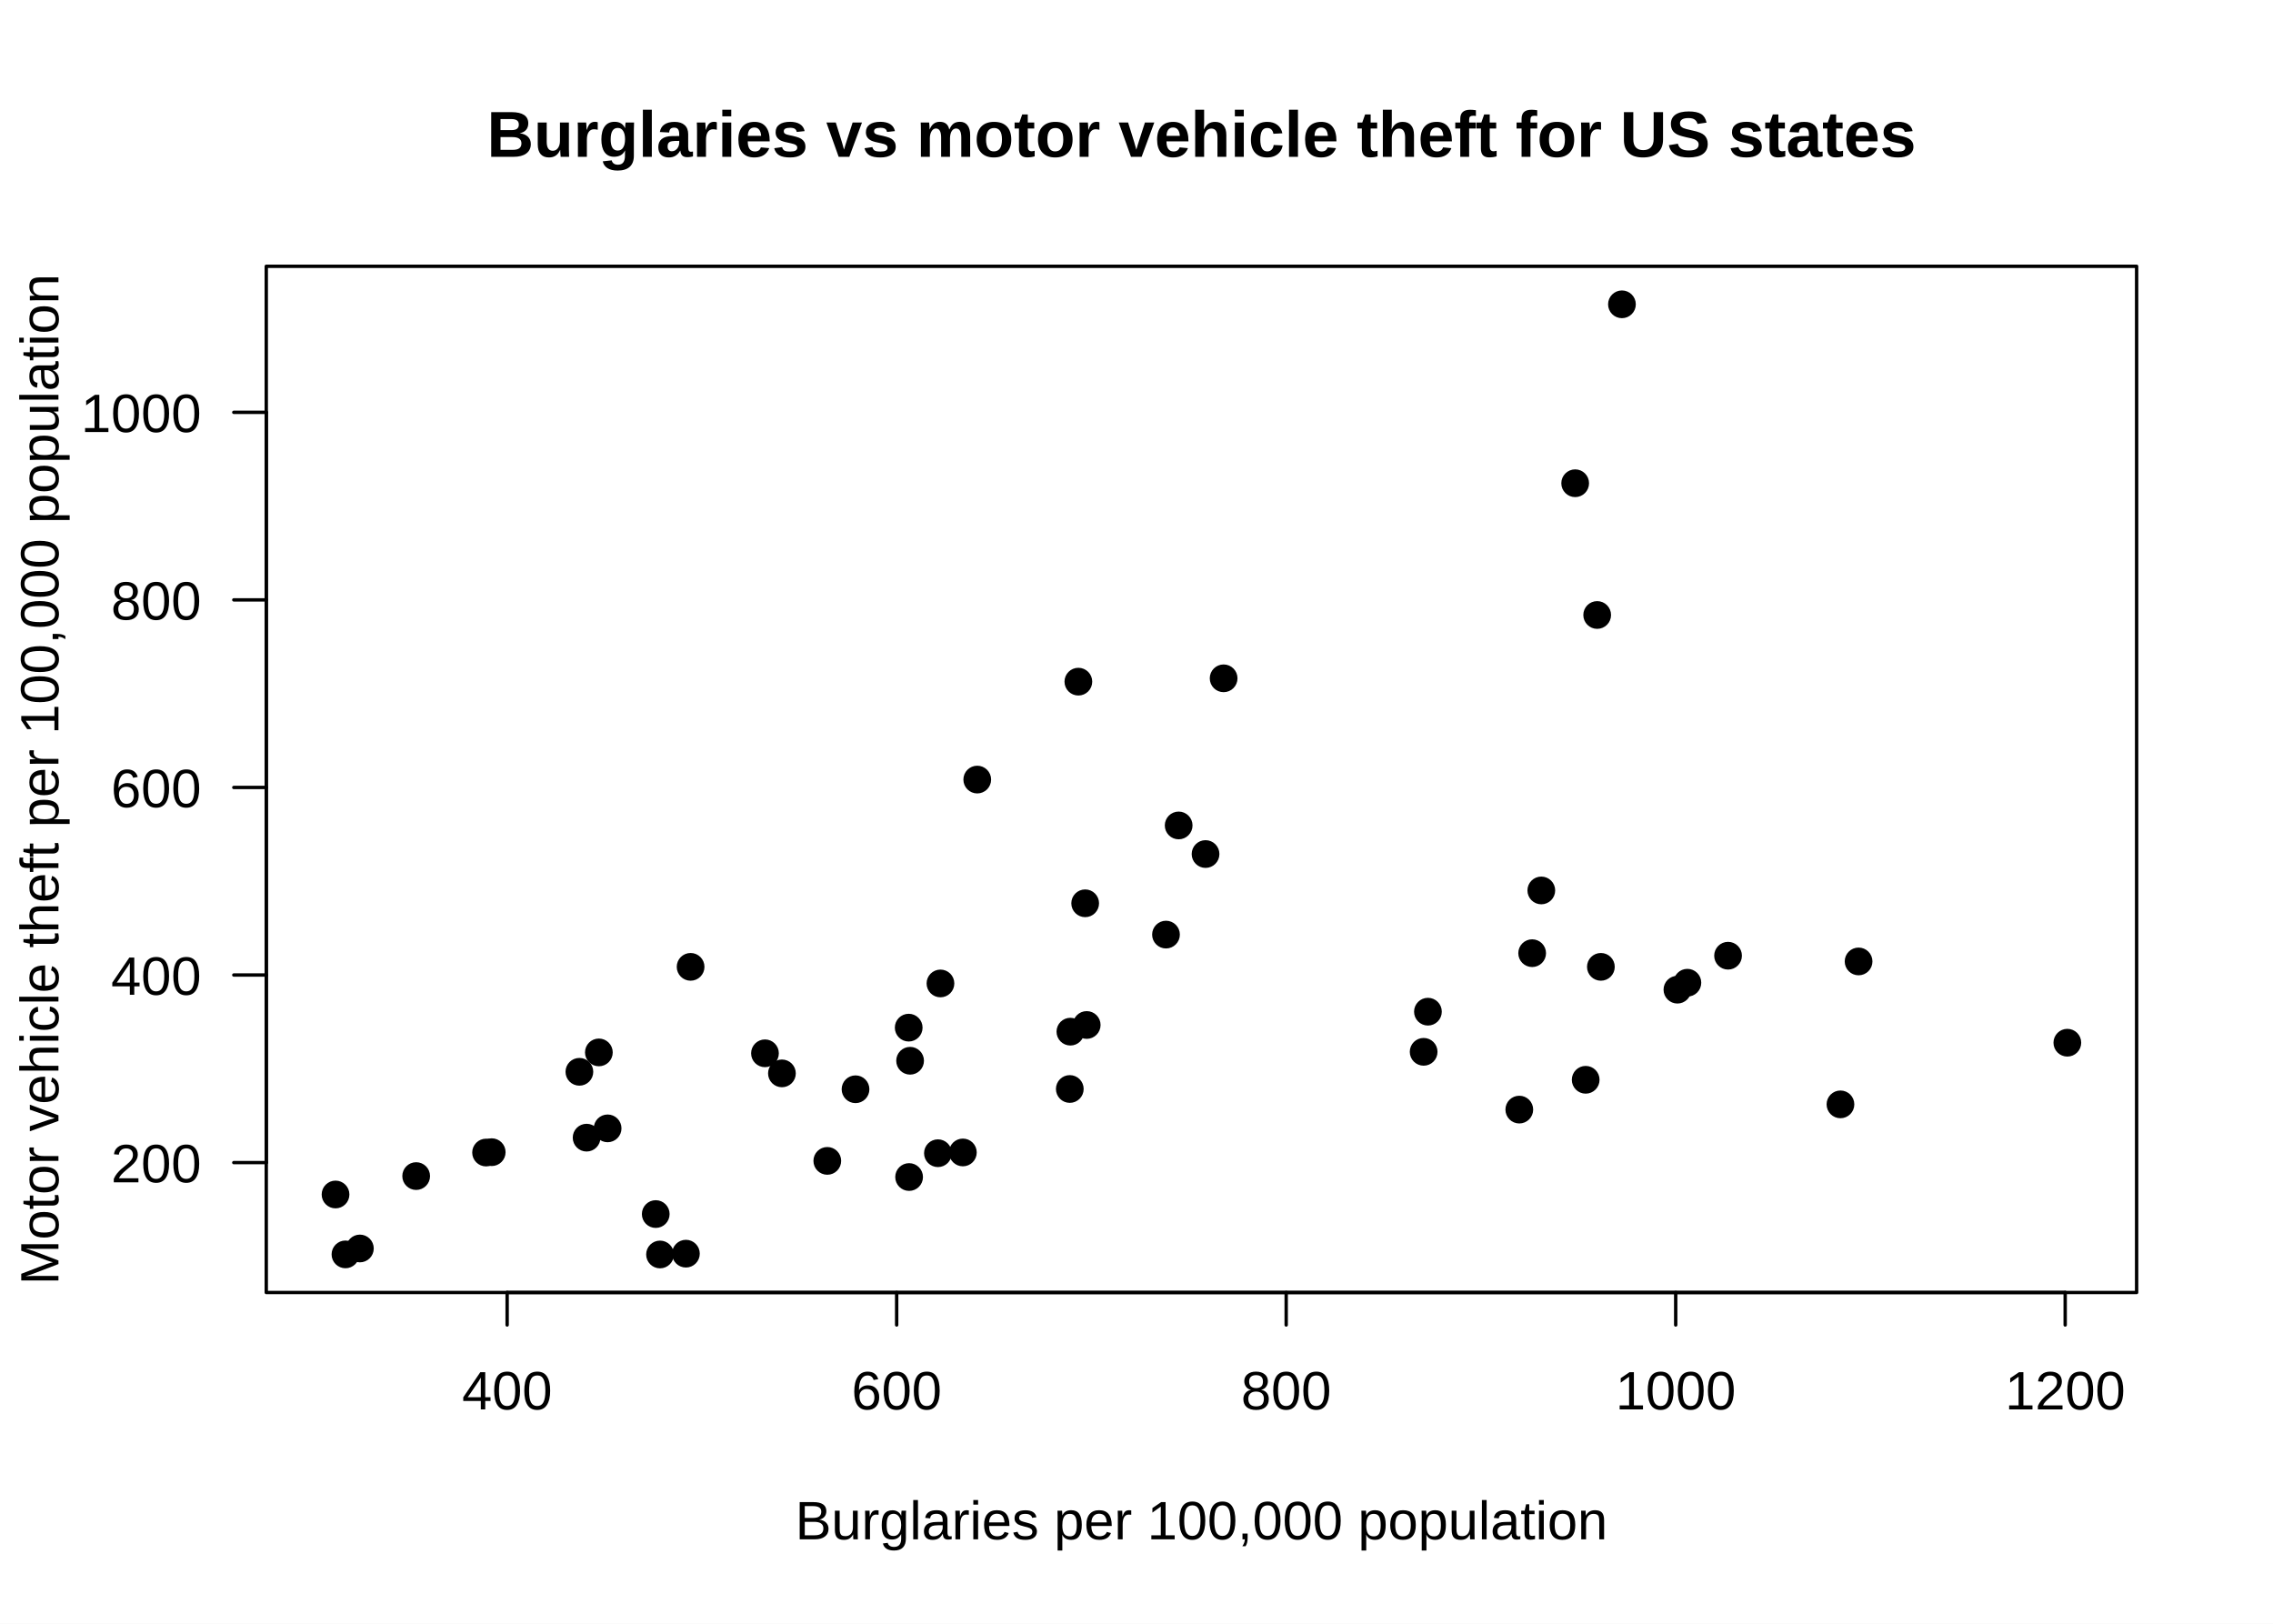
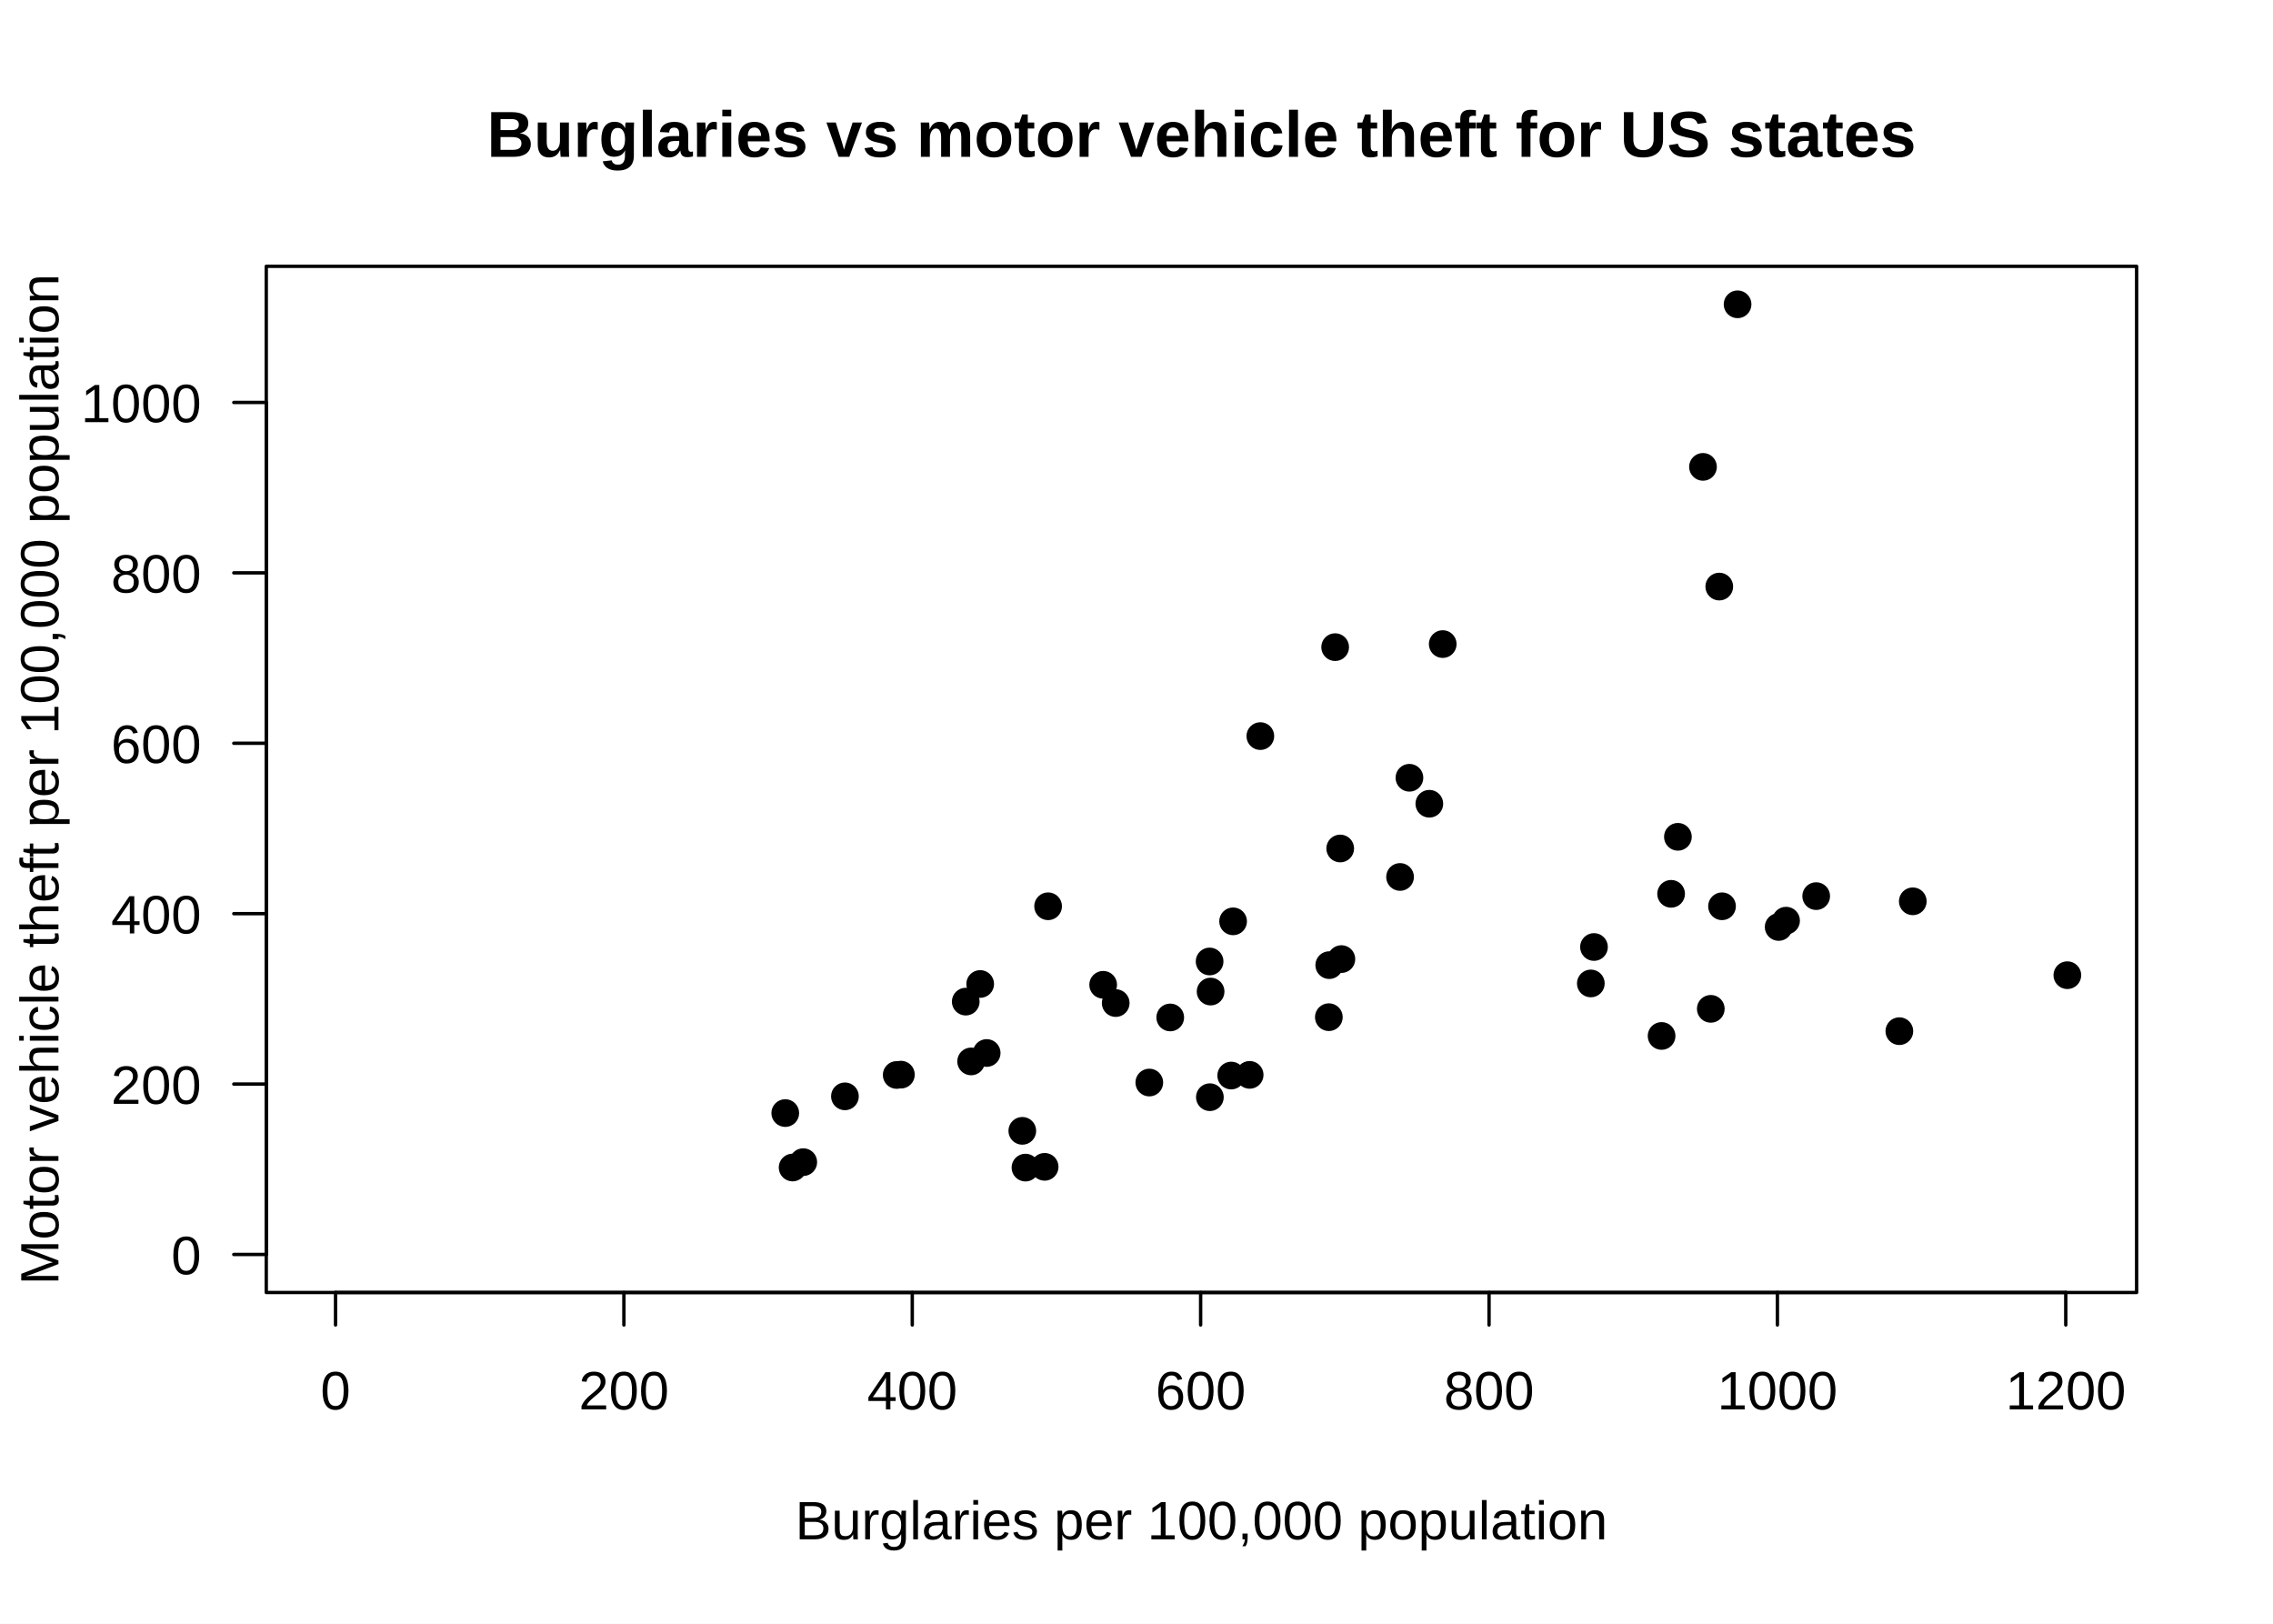
<svg xmlns="http://www.w3.org/2000/svg" class="svglite" width="504.00pt" height="360.00pt" viewBox="0 0 504.00 360.00">
  <defs>
    <style type="text/css">
    .svglite line, .svglite polyline, .svglite polygon, .svglite path, .svglite rect, .svglite circle {
      fill: none;
      stroke: #000000;
      stroke-linecap: round;
      stroke-linejoin: round;
      stroke-miterlimit: 10.00;
    }
  </style>
  </defs>
  <rect width="100%" height="100%" style="stroke: none; fill: #FFFFFF;" />
  <defs>
    <clipPath id="cpMC4wMHw1MDQuMDB8MC4wMHwzNjAuMDA=">
      <rect x="0.00" y="0.00" width="504.00" height="360.00" />
    </clipPath>
  </defs>
  <g clip-path="url(#cpMC4wMHw1MDQuMDB8MC4wMHwzNjAuMDA=)">
</g>
  <defs>
    <clipPath id="cpNTkuMDR8NDczLjc2fDU5LjA0fDI4Ni41Ng==">
      <rect x="59.04" y="59.04" width="414.72" height="227.52" />
    </clipPath>
  </defs>
  <g clip-path="url(#cpNTkuMDR8NDczLjc2fDU5LjA0fDI4Ni41Ng==)">
-     <circle cx="351.60" cy="239.40" r="2.70" style="stroke-width: 0.75; fill: #000000;" />
-     <circle cx="208.53" cy="218.04" r="2.70" style="stroke-width: 0.75; fill: #000000;" />
-     <circle cx="349.27" cy="107.14" r="2.70" style="stroke-width: 0.75; fill: #000000;" />
-     <circle cx="408.09" cy="244.85" r="2.70" style="stroke-width: 0.75; fill: #000000;" />
-     <circle cx="239.11" cy="151.13" r="2.70" style="stroke-width: 0.75; fill: #000000;" />
-     <circle cx="261.35" cy="183.01" r="2.70" style="stroke-width: 0.75; fill: #000000;" />
-     <circle cx="128.47" cy="237.63" r="2.70" style="stroke-width: 0.75; fill: #000000;" />
-     <circle cx="237.21" cy="241.44" r="2.70" style="stroke-width: 0.75; fill: #000000;" />
-     <circle cx="339.73" cy="211.33" r="2.70" style="stroke-width: 0.75; fill: #000000;" />
-     <circle cx="341.76" cy="197.42" r="2.70" style="stroke-width: 0.75; fill: #000000;" />
-     <circle cx="271.32" cy="150.39" r="2.70" style="stroke-width: 0.75; fill: #000000;" />
-     <circle cx="183.44" cy="257.38" r="2.70" style="stroke-width: 0.75; fill: #000000;" />
-     <circle cx="201.80" cy="235.18" r="2.70" style="stroke-width: 0.75; fill: #000000;" />
-     <circle cx="240.96" cy="227.25" r="2.70" style="stroke-width: 0.75; fill: #000000;" />
-     <circle cx="201.58" cy="260.96" r="2.70" style="stroke-width: 0.75; fill: #000000;" />
-     <circle cx="237.34" cy="228.73" r="2.70" style="stroke-width: 0.75; fill: #000000;" />
-     <circle cx="213.50" cy="255.51" r="2.70" style="stroke-width: 0.75; fill: #000000;" />
-     <circle cx="315.67" cy="233.20" r="2.70" style="stroke-width: 0.75; fill: #000000;" />
-     <circle cx="146.35" cy="278.13" r="2.70" style="stroke-width: 0.75; fill: #000000;" />
-     <circle cx="216.69" cy="172.84" r="2.70" style="stroke-width: 0.75; fill: #000000;" />
-     <circle cx="173.38" cy="237.98" r="2.70" style="stroke-width: 0.75; fill: #000000;" />
-     <circle cx="240.62" cy="200.27" r="2.70" style="stroke-width: 0.75; fill: #000000;" />
-     <circle cx="189.70" cy="241.50" r="2.70" style="stroke-width: 0.75; fill: #000000;" />
-     <circle cx="336.88" cy="246.01" r="2.70" style="stroke-width: 0.75; fill: #000000;" />
-     <circle cx="258.54" cy="207.21" r="2.70" style="stroke-width: 0.75; fill: #000000;" />
-     <circle cx="107.78" cy="255.53" r="2.70" style="stroke-width: 0.75; fill: #000000;" />
-     <circle cx="169.62" cy="233.53" r="2.70" style="stroke-width: 0.75; fill: #000000;" />
-     <circle cx="359.64" cy="67.47" r="2.70" style="stroke-width: 0.75; fill: #000000;" />
-     <circle cx="76.60" cy="278.11" r="2.70" style="stroke-width: 0.75; fill: #000000;" />
-     <circle cx="132.79" cy="233.33" r="2.70" style="stroke-width: 0.75; fill: #000000;" />
-     <circle cx="412.11" cy="213.16" r="2.70" style="stroke-width: 0.75; fill: #000000;" />
-     <circle cx="92.28" cy="260.75" r="2.70" style="stroke-width: 0.75; fill: #000000;" />
-     <circle cx="458.40" cy="231.18" r="2.70" style="stroke-width: 0.75; fill: #000000;" />
-     <circle cx="74.40" cy="264.83" r="2.70" style="stroke-width: 0.75; fill: #000000;" />
-     <circle cx="316.62" cy="224.30" r="2.70" style="stroke-width: 0.75; fill: #000000;" />
-     <circle cx="374.15" cy="217.88" r="2.70" style="stroke-width: 0.75; fill: #000000;" />
-     <circle cx="267.31" cy="189.35" r="2.70" style="stroke-width: 0.75; fill: #000000;" />
-     <circle cx="134.73" cy="250.17" r="2.70" style="stroke-width: 0.75; fill: #000000;" />
-     <circle cx="153.13" cy="214.36" r="2.70" style="stroke-width: 0.75; fill: #000000;" />
-     <circle cx="371.94" cy="219.42" r="2.70" style="stroke-width: 0.75; fill: #000000;" />
-     <circle cx="79.80" cy="276.80" r="2.70" style="stroke-width: 0.75; fill: #000000;" />
-     <circle cx="383.17" cy="211.89" r="2.70" style="stroke-width: 0.75; fill: #000000;" />
-     <circle cx="354.97" cy="214.36" r="2.70" style="stroke-width: 0.75; fill: #000000;" />
-     <circle cx="201.49" cy="227.84" r="2.70" style="stroke-width: 0.75; fill: #000000;" />
-     <circle cx="152.09" cy="277.95" r="2.70" style="stroke-width: 0.75; fill: #000000;" />
-     <circle cx="109.03" cy="255.45" r="2.70" style="stroke-width: 0.75; fill: #000000;" />
-     <circle cx="354.15" cy="136.35" r="2.70" style="stroke-width: 0.75; fill: #000000;" />
-     <circle cx="207.97" cy="255.68" r="2.70" style="stroke-width: 0.75; fill: #000000;" />
-     <circle cx="130.07" cy="252.23" r="2.70" style="stroke-width: 0.75; fill: #000000;" />
-     <circle cx="145.40" cy="269.17" r="2.70" style="stroke-width: 0.75; fill: #000000;" />
+     <circle cx="379.34" cy="223.67" r="2.70" style="stroke-width: 0.75; fill: #000000;" />
+     <circle cx="273.42" cy="204.27" r="2.70" style="stroke-width: 0.75; fill: #000000;" />
+     <circle cx="377.61" cy="103.51" r="2.70" style="stroke-width: 0.75; fill: #000000;" />
+     <circle cx="421.15" cy="228.62" r="2.70" style="stroke-width: 0.75; fill: #000000;" />
+     <circle cx="296.05" cy="143.48" r="2.70" style="stroke-width: 0.75; fill: #000000;" />
+     <circle cx="312.52" cy="172.44" r="2.70" style="stroke-width: 0.75; fill: #000000;" />
+     <circle cx="214.14" cy="222.07" r="2.70" style="stroke-width: 0.75; fill: #000000;" />
+     <circle cx="294.65" cy="225.52" r="2.70" style="stroke-width: 0.75; fill: #000000;" />
+     <circle cx="370.54" cy="198.17" r="2.70" style="stroke-width: 0.75; fill: #000000;" />
+     <circle cx="372.05" cy="185.53" r="2.70" style="stroke-width: 0.75; fill: #000000;" />
+     <circle cx="319.90" cy="142.80" r="2.70" style="stroke-width: 0.75; fill: #000000;" />
+     <circle cx="254.84" cy="240.01" r="2.70" style="stroke-width: 0.75; fill: #000000;" />
+     <circle cx="268.43" cy="219.84" r="2.70" style="stroke-width: 0.75; fill: #000000;" />
+     <circle cx="297.43" cy="212.64" r="2.70" style="stroke-width: 0.75; fill: #000000;" />
+     <circle cx="268.27" cy="243.26" r="2.70" style="stroke-width: 0.75; fill: #000000;" />
+     <circle cx="294.74" cy="213.98" r="2.70" style="stroke-width: 0.75; fill: #000000;" />
+     <circle cx="277.09" cy="238.31" r="2.70" style="stroke-width: 0.75; fill: #000000;" />
+     <circle cx="352.74" cy="218.04" r="2.70" style="stroke-width: 0.75; fill: #000000;" />
+     <circle cx="227.38" cy="258.87" r="2.70" style="stroke-width: 0.75; fill: #000000;" />
+     <circle cx="279.46" cy="163.20" r="2.70" style="stroke-width: 0.75; fill: #000000;" />
+     <circle cx="247.39" cy="222.39" r="2.70" style="stroke-width: 0.75; fill: #000000;" />
+     <circle cx="297.17" cy="188.12" r="2.70" style="stroke-width: 0.75; fill: #000000;" />
+     <circle cx="259.48" cy="225.58" r="2.70" style="stroke-width: 0.75; fill: #000000;" />
+     <circle cx="368.43" cy="229.68" r="2.70" style="stroke-width: 0.75; fill: #000000;" />
+     <circle cx="310.44" cy="194.43" r="2.70" style="stroke-width: 0.75; fill: #000000;" />
+     <circle cx="198.83" cy="238.33" r="2.70" style="stroke-width: 0.75; fill: #000000;" />
+     <circle cx="244.61" cy="218.34" r="2.70" style="stroke-width: 0.75; fill: #000000;" />
+     <circle cx="385.28" cy="67.47" r="2.70" style="stroke-width: 0.75; fill: #000000;" />
+     <circle cx="175.75" cy="258.85" r="2.70" style="stroke-width: 0.75; fill: #000000;" />
+     <circle cx="217.34" cy="218.16" r="2.70" style="stroke-width: 0.75; fill: #000000;" />
+     <circle cx="424.13" cy="199.83" r="2.70" style="stroke-width: 0.75; fill: #000000;" />
+     <circle cx="187.35" cy="243.07" r="2.70" style="stroke-width: 0.75; fill: #000000;" />
+     <circle cx="458.40" cy="216.21" r="2.70" style="stroke-width: 0.75; fill: #000000;" />
+     <circle cx="174.12" cy="246.78" r="2.70" style="stroke-width: 0.75; fill: #000000;" />
+     <circle cx="353.44" cy="209.96" r="2.70" style="stroke-width: 0.75; fill: #000000;" />
+     <circle cx="396.03" cy="204.12" r="2.70" style="stroke-width: 0.75; fill: #000000;" />
+     <circle cx="316.93" cy="178.20" r="2.70" style="stroke-width: 0.75; fill: #000000;" />
+     <circle cx="218.78" cy="233.46" r="2.70" style="stroke-width: 0.75; fill: #000000;" />
+     <circle cx="232.40" cy="200.93" r="2.70" style="stroke-width: 0.75; fill: #000000;" />
+     <circle cx="394.39" cy="205.52" r="2.70" style="stroke-width: 0.75; fill: #000000;" />
+     <circle cx="178.11" cy="257.66" r="2.70" style="stroke-width: 0.75; fill: #000000;" />
+     <circle cx="402.71" cy="198.68" r="2.70" style="stroke-width: 0.75; fill: #000000;" />
+     <circle cx="381.83" cy="200.93" r="2.70" style="stroke-width: 0.75; fill: #000000;" />
+     <circle cx="268.21" cy="213.17" r="2.70" style="stroke-width: 0.75; fill: #000000;" />
+     <circle cx="231.63" cy="258.70" r="2.70" style="stroke-width: 0.75; fill: #000000;" />
+     <circle cx="199.76" cy="238.26" r="2.70" style="stroke-width: 0.75; fill: #000000;" />
+     <circle cx="381.22" cy="130.05" r="2.70" style="stroke-width: 0.75; fill: #000000;" />
+     <circle cx="273.00" cy="238.46" r="2.70" style="stroke-width: 0.75; fill: #000000;" />
+     <circle cx="215.33" cy="235.33" r="2.70" style="stroke-width: 0.75; fill: #000000;" />
+     <circle cx="226.68" cy="250.72" r="2.70" style="stroke-width: 0.75; fill: #000000;" />
  </g>
  <g clip-path="url(#cpMC4wMHw1MDQuMDB8MC4wMHwzNjAuMDA=)">
-     <line x1="112.45" y1="286.56" x2="457.92" y2="286.56" style="stroke-width: 0.75;" />
-     <line x1="112.45" y1="286.56" x2="112.45" y2="293.76" style="stroke-width: 0.75;" />
-     <line x1="198.82" y1="286.56" x2="198.82" y2="293.76" style="stroke-width: 0.75;" />
-     <line x1="285.19" y1="286.56" x2="285.19" y2="293.76" style="stroke-width: 0.75;" />
-     <line x1="371.56" y1="286.56" x2="371.56" y2="293.76" style="stroke-width: 0.75;" />
-     <line x1="457.92" y1="286.56" x2="457.92" y2="293.76" style="stroke-width: 0.75;" />
-     <text x="112.45" y="312.48" text-anchor="middle" style="font-size: 12.00px; font-family: Arial;" textLength="22.92px" lengthAdjust="spacingAndGlyphs">400</text>
-     <text x="198.82" y="312.48" text-anchor="middle" style="font-size: 12.00px; font-family: Arial;" textLength="22.92px" lengthAdjust="spacingAndGlyphs">600</text>
-     <text x="285.19" y="312.48" text-anchor="middle" style="font-size: 12.00px; font-family: Arial;" textLength="22.92px" lengthAdjust="spacingAndGlyphs">800</text>
-     <text x="371.56" y="312.48" text-anchor="middle" style="font-size: 12.00px; font-family: Arial;" textLength="30.56px" lengthAdjust="spacingAndGlyphs">1000</text>
-     <text x="457.92" y="312.48" text-anchor="middle" style="font-size: 12.00px; font-family: Arial;" textLength="30.56px" lengthAdjust="spacingAndGlyphs">1200</text>
-     <line x1="59.04" y1="257.76" x2="59.04" y2="91.42" style="stroke-width: 0.75;" />
-     <line x1="59.04" y1="257.76" x2="51.84" y2="257.76" style="stroke-width: 0.75;" />
-     <line x1="59.04" y1="216.17" x2="51.84" y2="216.17" style="stroke-width: 0.75;" />
-     <line x1="59.04" y1="174.59" x2="51.84" y2="174.59" style="stroke-width: 0.75;" />
-     <line x1="59.04" y1="133.00" x2="51.84" y2="133.00" style="stroke-width: 0.75;" />
-     <line x1="59.04" y1="91.42" x2="51.84" y2="91.42" style="stroke-width: 0.75;" />
-     <text x="44.64" y="262.13" text-anchor="end" style="font-size: 12.00px; font-family: Arial;" textLength="22.92px" lengthAdjust="spacingAndGlyphs">200</text>
-     <text x="44.64" y="220.55" text-anchor="end" style="font-size: 12.00px; font-family: Arial;" textLength="22.92px" lengthAdjust="spacingAndGlyphs">400</text>
-     <text x="44.64" y="178.96" text-anchor="end" style="font-size: 12.00px; font-family: Arial;" textLength="22.92px" lengthAdjust="spacingAndGlyphs">600</text>
-     <text x="44.64" y="137.38" text-anchor="end" style="font-size: 12.00px; font-family: Arial;" textLength="22.92px" lengthAdjust="spacingAndGlyphs">800</text>
-     <text x="44.64" y="95.79" text-anchor="end" style="font-size: 12.00px; font-family: Arial;" textLength="30.56px" lengthAdjust="spacingAndGlyphs">1000</text>
+     <line x1="74.40" y1="286.56" x2="458.05" y2="286.56" style="stroke-width: 0.75;" />
+     <line x1="74.40" y1="286.56" x2="74.40" y2="293.76" style="stroke-width: 0.75;" />
+     <line x1="138.34" y1="286.56" x2="138.34" y2="293.76" style="stroke-width: 0.75;" />
+     <line x1="202.28" y1="286.56" x2="202.28" y2="293.76" style="stroke-width: 0.75;" />
+     <line x1="266.22" y1="286.56" x2="266.22" y2="293.76" style="stroke-width: 0.75;" />
+     <line x1="330.17" y1="286.56" x2="330.17" y2="293.76" style="stroke-width: 0.75;" />
+     <line x1="394.11" y1="286.56" x2="394.11" y2="293.76" style="stroke-width: 0.75;" />
+     <line x1="458.05" y1="286.56" x2="458.05" y2="293.76" style="stroke-width: 0.75;" />
+     <text x="74.40" y="312.48" text-anchor="middle" style="font-size: 12.00px; font-family: Arial;" textLength="7.64px" lengthAdjust="spacingAndGlyphs">0</text>
+     <text x="138.34" y="312.48" text-anchor="middle" style="font-size: 12.00px; font-family: Arial;" textLength="22.92px" lengthAdjust="spacingAndGlyphs">200</text>
+     <text x="202.28" y="312.48" text-anchor="middle" style="font-size: 12.00px; font-family: Arial;" textLength="22.92px" lengthAdjust="spacingAndGlyphs">400</text>
+     <text x="266.22" y="312.48" text-anchor="middle" style="font-size: 12.00px; font-family: Arial;" textLength="22.92px" lengthAdjust="spacingAndGlyphs">600</text>
+     <text x="330.17" y="312.48" text-anchor="middle" style="font-size: 12.00px; font-family: Arial;" textLength="22.92px" lengthAdjust="spacingAndGlyphs">800</text>
+     <text x="394.11" y="312.48" text-anchor="middle" style="font-size: 12.00px; font-family: Arial;" textLength="30.56px" lengthAdjust="spacingAndGlyphs">1000</text>
+     <text x="458.05" y="312.48" text-anchor="middle" style="font-size: 12.00px; font-family: Arial;" textLength="30.56px" lengthAdjust="spacingAndGlyphs">1200</text>
+     <line x1="59.04" y1="278.13" x2="59.04" y2="89.23" style="stroke-width: 0.75;" />
+     <line x1="59.04" y1="278.13" x2="51.84" y2="278.13" style="stroke-width: 0.75;" />
+     <line x1="59.04" y1="240.35" x2="51.84" y2="240.35" style="stroke-width: 0.75;" />
+     <line x1="59.04" y1="202.57" x2="51.84" y2="202.57" style="stroke-width: 0.75;" />
+     <line x1="59.04" y1="164.79" x2="51.84" y2="164.79" style="stroke-width: 0.75;" />
+     <line x1="59.04" y1="127.01" x2="51.84" y2="127.01" style="stroke-width: 0.75;" />
+     <line x1="59.04" y1="89.23" x2="51.84" y2="89.23" style="stroke-width: 0.75;" />
+     <text x="44.64" y="282.51" text-anchor="end" style="font-size: 12.00px; font-family: Arial;" textLength="7.64px" lengthAdjust="spacingAndGlyphs">0</text>
+     <text x="44.64" y="244.73" text-anchor="end" style="font-size: 12.00px; font-family: Arial;" textLength="22.92px" lengthAdjust="spacingAndGlyphs">200</text>
+     <text x="44.64" y="206.95" text-anchor="end" style="font-size: 12.00px; font-family: Arial;" textLength="22.92px" lengthAdjust="spacingAndGlyphs">400</text>
+     <text x="44.64" y="169.16" text-anchor="end" style="font-size: 12.00px; font-family: Arial;" textLength="22.92px" lengthAdjust="spacingAndGlyphs">600</text>
+     <text x="44.64" y="131.38" text-anchor="end" style="font-size: 12.00px; font-family: Arial;" textLength="22.92px" lengthAdjust="spacingAndGlyphs">800</text>
+     <text x="44.64" y="93.60" text-anchor="end" style="font-size: 12.00px; font-family: Arial;" textLength="30.56px" lengthAdjust="spacingAndGlyphs">1000</text>
    <polyline points="59.04,286.56 473.76,286.56 473.76,59.04 59.04,59.04 59.04,286.56 " style="stroke-width: 0.75;" />
    <text x="266.40" y="34.77" text-anchor="middle" style="font-size: 14.40px; font-weight: bold; font-family: Arial;" textLength="378.68px" lengthAdjust="spacingAndGlyphs">Burglaries vs motor vehicle theft for US states</text>
    <text x="266.40" y="341.28" text-anchor="middle" style="font-size: 12.00px; font-family: Arial;" textLength="205.70px" lengthAdjust="spacingAndGlyphs">Burglaries per 100,000 population</text>
    <text transform="translate(12.96,172.80) rotate(-90)" text-anchor="middle" style="font-size: 12.00px; font-family: Arial;" textLength="258.42px" lengthAdjust="spacingAndGlyphs">Motor vehicle theft per 100,000 population</text>
  </g>
</svg>
